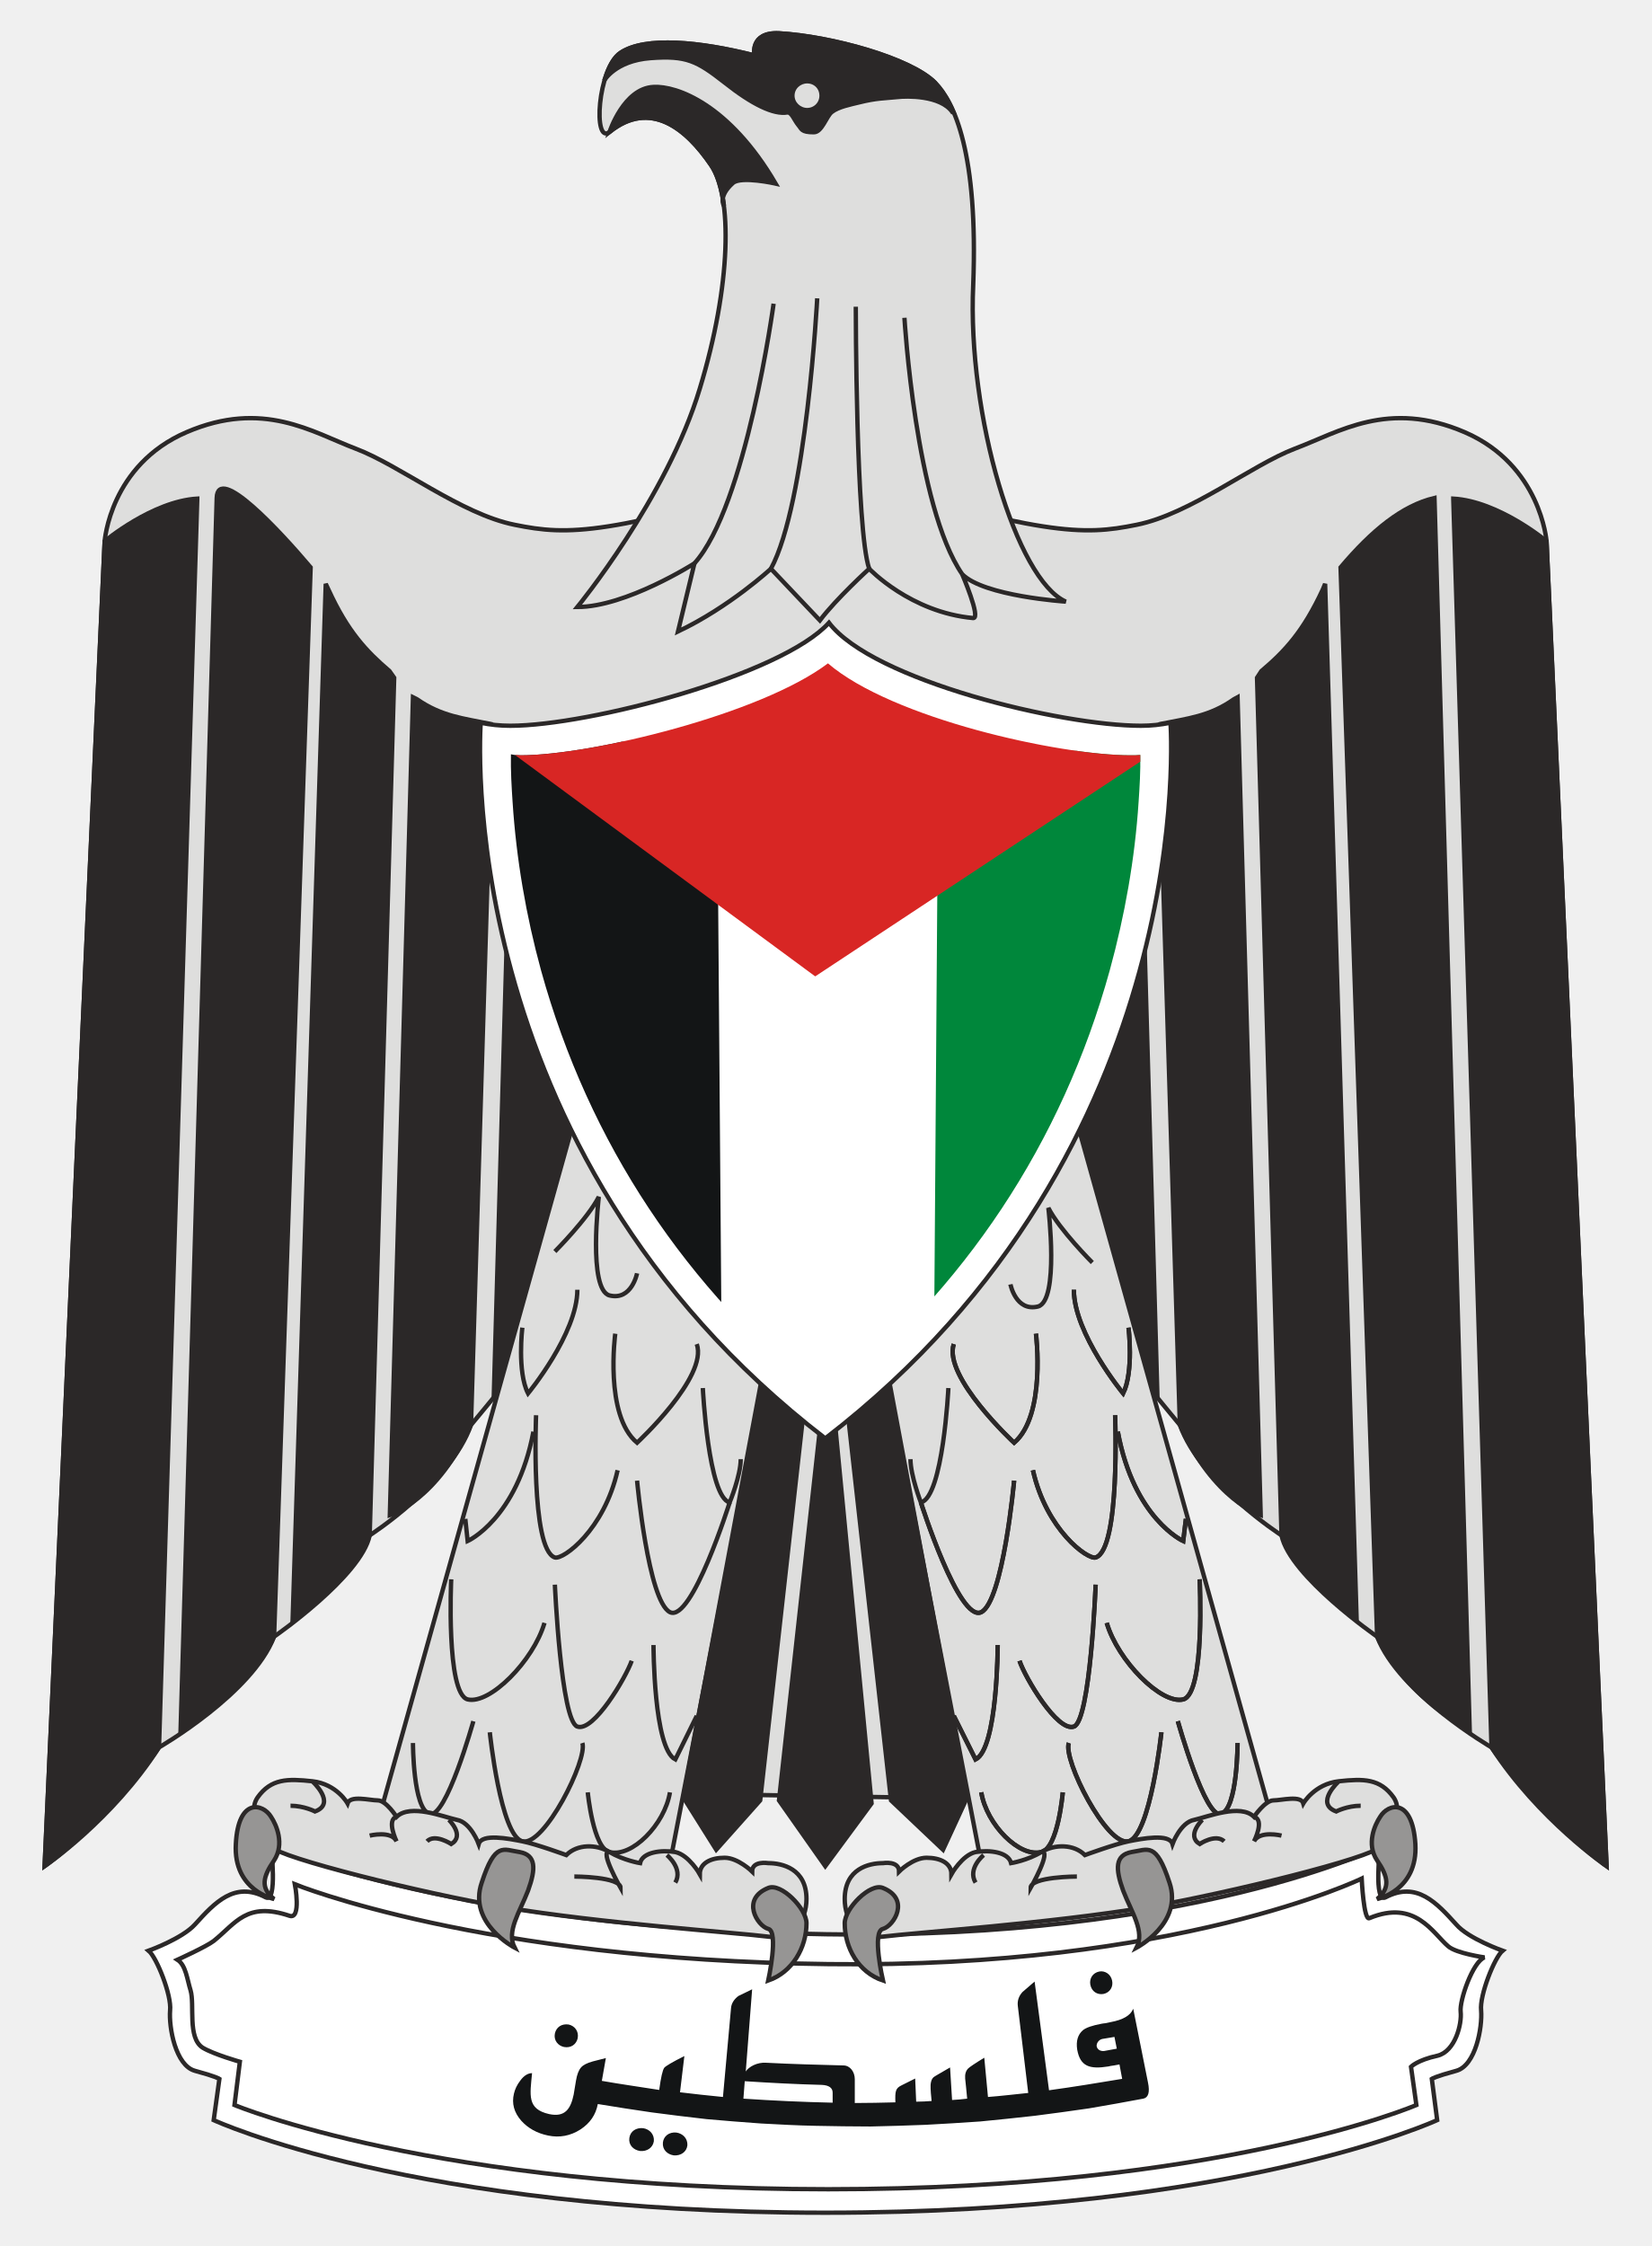
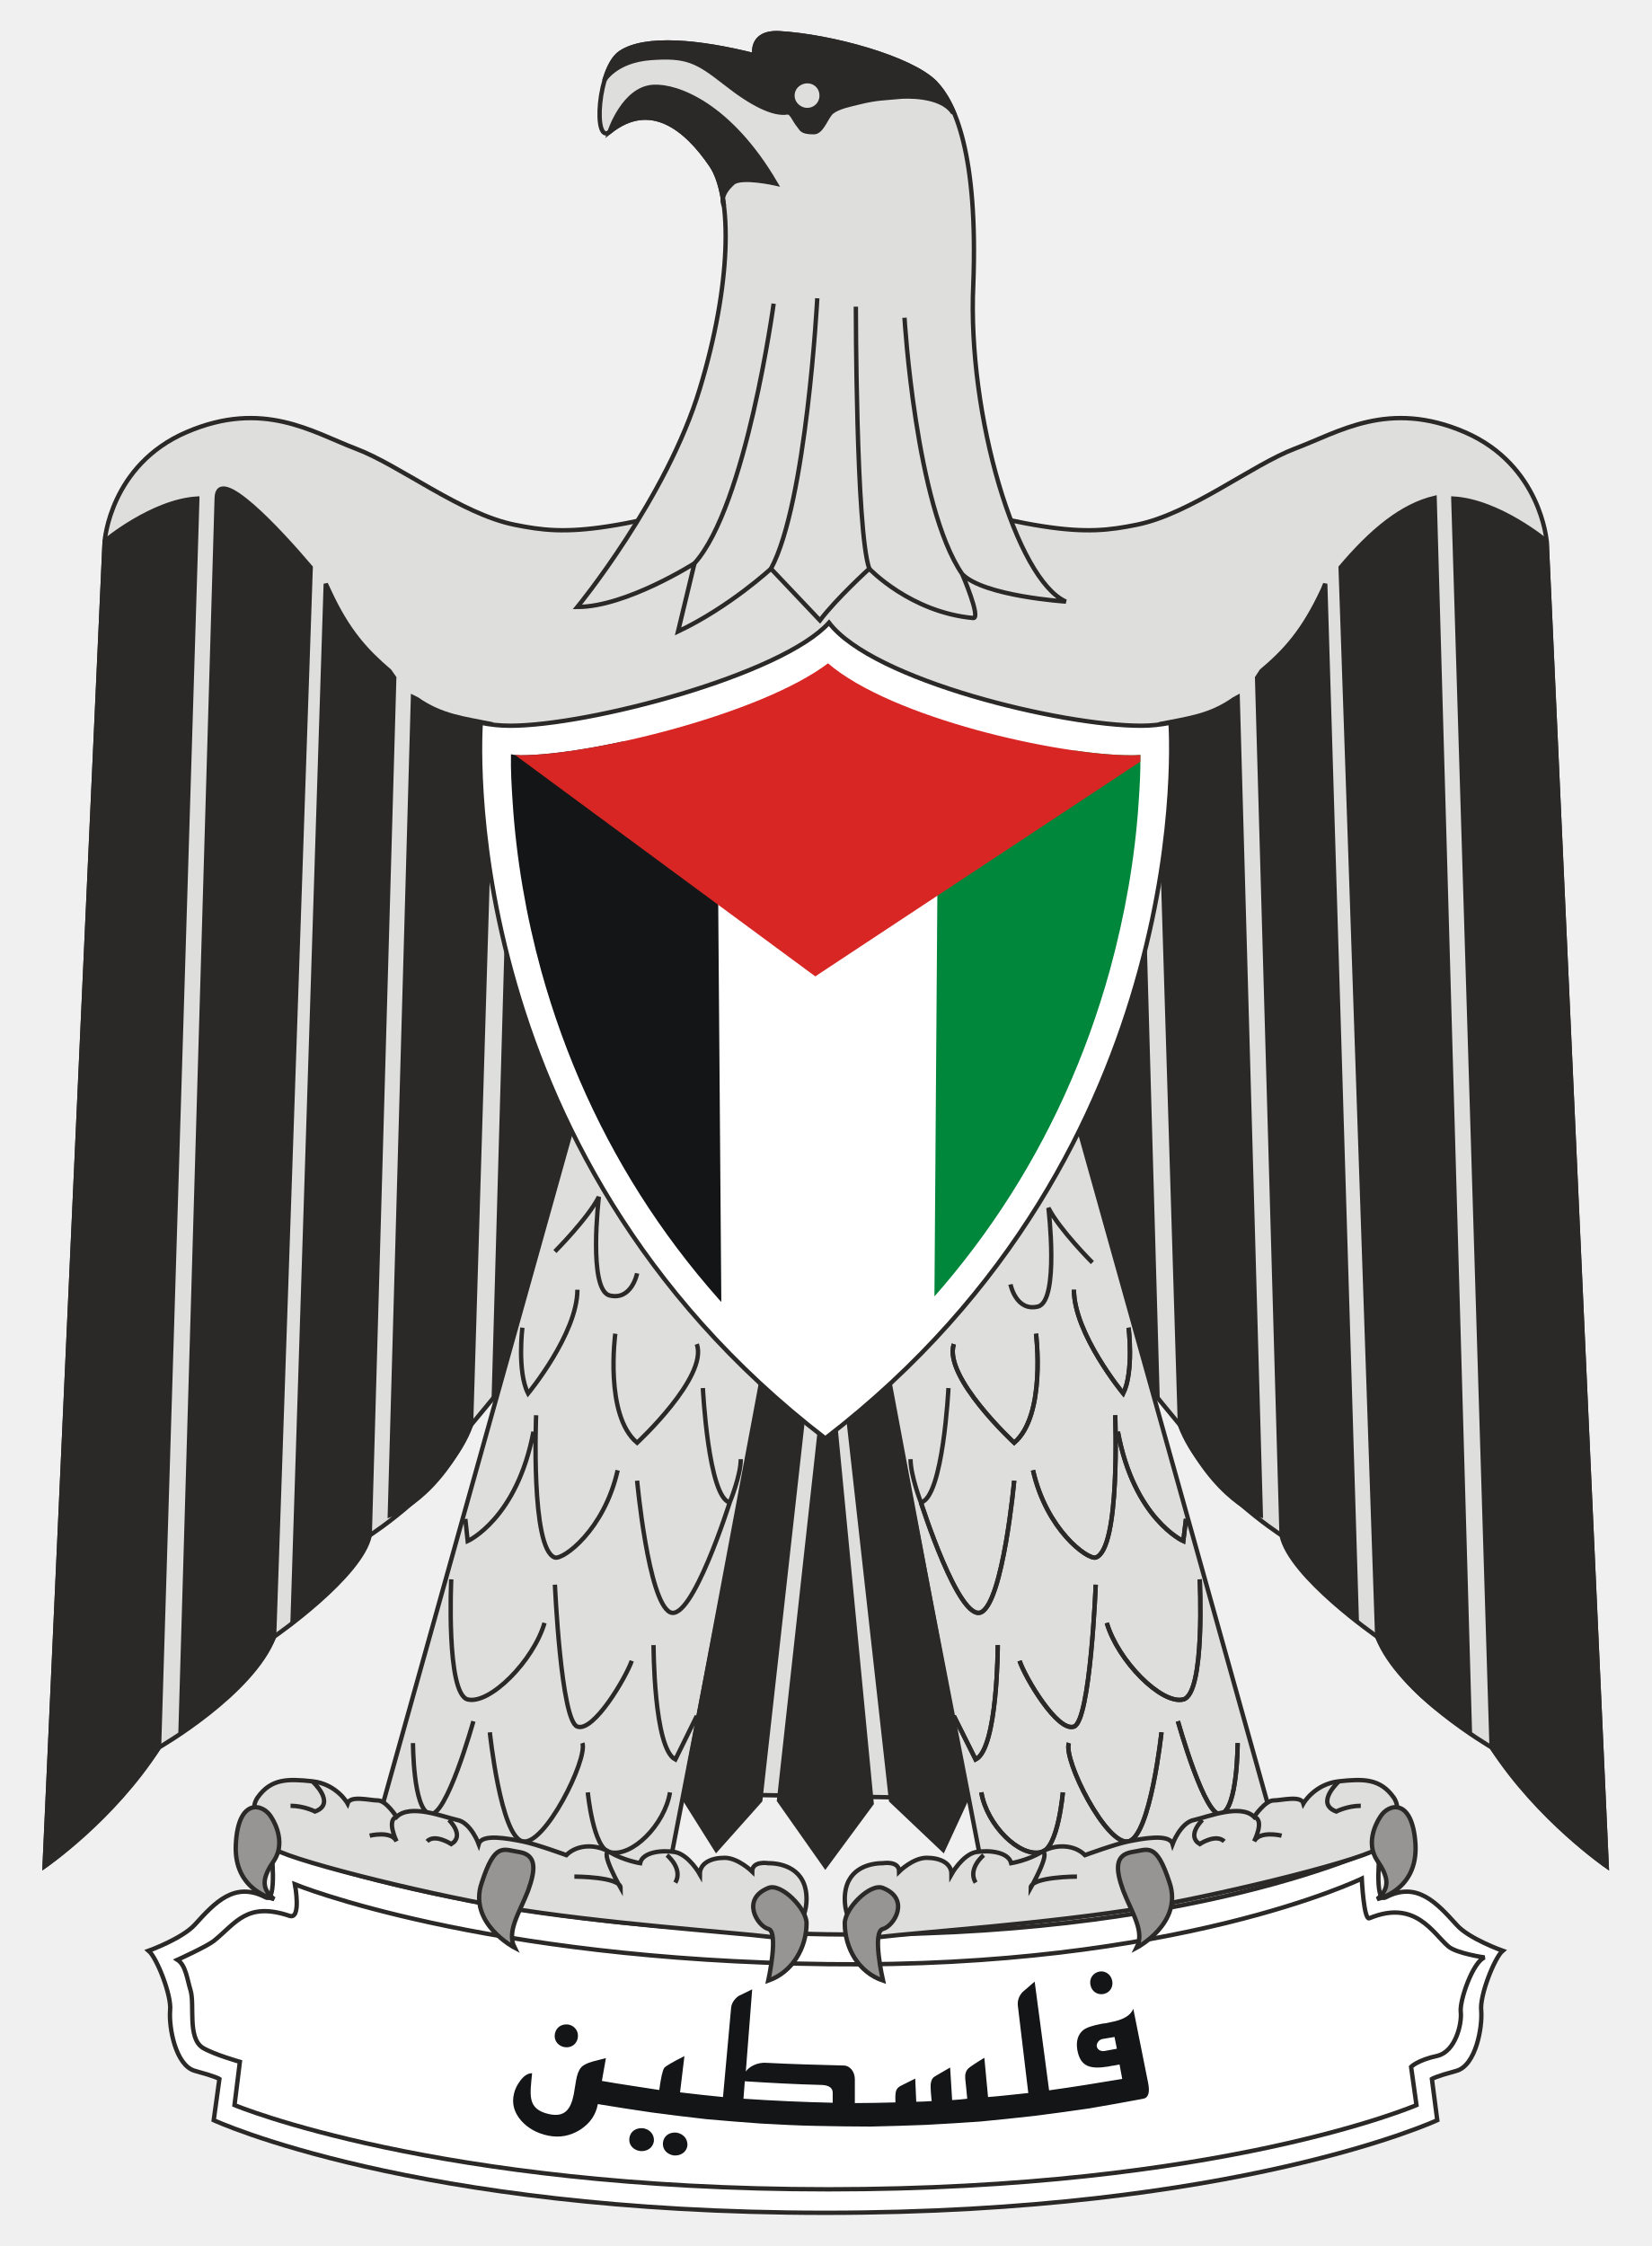
- <svg xmlns="http://www.w3.org/2000/svg" xml:space="preserve" width="4.921in" height="6.693in" style="shape-rendering:geometricPrecision; text-rendering:geometricPrecision; image-rendering:optimizeQuality; fill-rule:evenodd" viewBox="0 0 4922 6692">
+ <svg xmlns="http://www.w3.org/2000/svg" width="472.441" height="642.519" viewBox="0 0 4922 6692" shape-rendering="geometricPrecision" text-rendering="geometricPrecision" image-rendering="optimizeQuality" fill-rule="evenodd">
  <defs>
-     <style type="text/css">
-    
-     .str0 {stroke:#2B2828;stroke-width:13}
-     .fil3 {fill:none}
-     .fil4 {fill:#969594}
-     .fil0 {fill:#DEDEDD}
-     .fil2 {fill:#FFFFFF}
-     .fil7 {fill:#00873B}
-     .fil6 {fill:#131516}
-     .fil1 {fill:#2B2828}
-     .fil8 {fill:#D82624}
-     .fil5 {fill:#FFFFFF}
-    
-   </style>
+     <style>.str0{stroke:#2b2828;stroke-width:13}.fil3{fill:none}.fil4{fill:#969594}.fil0{fill:#dededd}.fil2{fill:#fff}.fil6{fill:#131516}.fil1{fill:#2b2828}</style>
  </defs>
  <g id="Layer_x0020_1">
+     <defs>
+       <clipPath id="id0">
+         <path d="M3399 2249c-9 1-19 1-29 1-214 0-711-110-902-274-201 152-706 274-916 274-10 0-20-1-29-3-1 48 2 98 5 143 11 169 40 338 85 502 142 513 432 949 847 1280 416-331 706-768 848-1281 45-164 75-333 86-502 3-44 6-93 5-140z" />
+       </clipPath>
+     </defs>
+     <path class="fil0 str0" d="M2022 5345l830 14-248-1277-270-8-312 1271z" />
+     <path class="fil0 str0" d="M3201 3843c49 82 316 403 316 403 63 175 303 329 303 329 25 122 285 302 285 302 65 170 341 330 341 330 156 223 343 354 343 354l-179-3949s-17-227-244-325c-228-98-375 0-506 49-129 49-312 195-472 227-162 33-276 33-928-162-650 195-764 195-926 162-160-32-343-178-474-227-129-49-276-147-504-49s-244 325-244 325L133 5561s187-131 341-354c0 0 278-160 343-330 0 0 260-180 285-302 0 0 240-154 302-329 0 0 268-321 317-403h1480z" />
+     <path class="fil1 str0" d="M4446 5207c140 216 343 354 343 354l-179-3949s-142-119-278-127v2l114 3720zM3996 1690c93-110 183-184 280-207l105 3671s-178-82-276-277l-109-3187zM3820 4575l-73-2556 13-20c70-59 125-118 183-243l7-17c31 1030 63 2057 94 3088-79-73-153-120-224-252zM3517 4245l-64-2079 5-9c83-17 148-23 220-74l11-6 69 2438s-141-45-241-270zM3450 4156l-53-1859-4-9c-130 67-346 25-346 25l154 1530c49 97 249 313 249 313zM474 5207c-138 216-341 354-341 354l179-3949s142-119 276-127v2L474 5207zM926 1690c-93-110-277-308-280-207-36 1227-72 2453-108 3681 110-80 232-190 279-287l109-3187zM1102 4575l73-2556-14-20c-69-59-125-118-182-243l-8-17-99 3095c84-71 148-114 230-259zM1404 4245l63-2079-3-9c-83-17-148-23-221-74l-12-6-69 2438s143-45 242-270zM1472 4156l53-1859 4-9c130 67 346 25 346 25l-154 1530c-49 97-249 313-249 313z" />
+     <path class="fil2 str0" d="M2460 6594c1229 0 1824-276 1824-276l-16-123s10-7 73-24c58-16 78-130 74-180-5-45 40-158 64-178 0 0-102-36-138-78-59-65-118-130-211-81-36 19-16-151-16-151s-560 277-1651 261-1655-261-1655-261 20 170-16 151c-93-49-152 16-211 81-38 42-138 78-138 78 24 20 69 133 64 178-4 50 16 164 74 180 63 17 73 24 73 24l-17 123s594 276 1823 276z" />
+     <path class="fil0 str0" d="M3168 3192l619 2213s-488 180-862 147l-309-1596 552-764z" />
+     <path class="fil3 str0" d="M3364 3956s16 131-16 196c0 0-147-178-147-309m163 113z" />
+     <path class="fil3 str0" d="M3364 3956s16 131-16 196c0 0-147-178-147-309m163 113zM3088 3974s31 243-65 325c0 0-212-196-180-294m245-31z" />
+     <path class="fil3 str0" d="M3088 3974s31 243-65 325c0 0-212-196-180-294m245-31z" />
+     <path class="fil2 str0" d="M2469 6524c1171 0 1753-251 1753-251l-16-114s19-20 79-33c53-13 73-95 69-131-4-33 36-149 71-162 0 0-84-12-108-33-46-39-98-141-235-84-17 9-23-118-23-118s-550 268-1589 255c-1039-12-1591-238-1591-238s20 106-16 94c-128-43-160 22-226 75-22 17-108 56-108 56 25 16 29 59 39 91 13 44-10 141 36 171 33 20 111 42 111 42l-16 129s599 251 1770 251z" />
+     <path class="fil3 str0" d="M2827 4136s-16 325-82 341c0 0-31-80-31-129m113-212zM3535 4526l-8 66s-147-66-195-326m203 260z" />
+     <path class="fil3 str0" d="M3535 4526l-8 66s-147-66-195-326m203 260zM3079 4381c40 178 163 267 187 260 74-24 58-424 58-424m-245 164z" />
+     <path class="fil3 str0" d="M3079 4381c40 178 163 267 187 260 74-24 58-424 58-424m-245 164zM3023 4412s-33 359-98 392c-66 32-180-327-180-327m278-65z" />
+     <path class="fil3 str0" d="M3023 4412s-33 359-98 392c-66 32-180-327-180-327m278-65zM3266 4722s-16 407-65 423c-49 17-146-147-162-196m227-227z" />
+     <path class="fil3 str0" d="M3266 4722s-16 407-65 423c-49 17-146-147-162-196m227-227zM2974 4902s0 308-66 341l-65-130m131-211z" />
+     <path class="fil3 str0" d="M2974 4902s0 308-66 341l-65-130m131-211zM3689 5194s0 196-49 211c-47 18-129-276-129-276m178 65z" />
+     <path class="fil3 str0" d="M3689 5194s0 196-49 211c-47 18-129-276-129-276m178 65zM3462 5162s-33 308-98 325c-65 16-196-244-178-293m276-32z" />
+     <path class="fil3 str0" d="M3462 5162s-33 308-98 325c-65 16-196-244-178-293m276-32zM3168 5341s-14 167-64 178c-65 17-163-81-179-178m243 0z" />
+     <path class="fil3 str0" d="M3168 5341s-14 167-64 178c-65 17-163-81-179-178m243 0zM3576 4706s17 341-49 358c-65 16-195-115-228-228m277-130z" />
+     <path class="fil3 str0" d="M3576 4706s17 341-49 358c-65 16-195-115-228-228m277-130z" />
+     <path class="fil0 str0" d="M4154 5356c33 48-16 114-40 147-25 33-449 138-692 180-295 49-685 75-799 89-65 8-105-49-105-113 0-91 73-107 114-107 0 0 48-8 48 25 0 0 41-41 82-41s74 16 74 49c0 0 32-57 72-66 42-7 98 0 106 33 0 0 49-8 90-33 40-24 97-24 130 9 0 0 90-33 130-41s122-24 131 8c0 0 24-65 65-72 40-9 138-49 178-9 0 0 33-49 58-49 24 0 82-16 89 9 0 0 33-58 106-66 74-8 123-8 163 48z" />
+     <path class="fil4 str0" d="M4114 5414c-16 24-42 81-9 130 33 48 40 82 0 115 0 0 122-25 114-164-9-139-81-121-105-81zM3373 5519c-49 9-49 49-25 115 25 65 65 121 40 170 0 0 139-73 98-194-40-123-64-98-113-91zM2632 5626c-38-16-114 61-114 105 0 73 40 146 114 171 0 0-34-147 0-154 33-9 82-89 0-122z" />
+     <path class="fil3 str0" d="M3991 5308s-73 66-8 90c0 0 33-17 73-17m-65-73zM3820 5470s-65-16-82 17c0 0 33-64 0-73m82 56zM3584 5423s-49 47-8 72c0 0 48-32 73-8m-65-64zM3210 5592s-138 0-138 34c0 0 65-114 32-107m106 73zM2932 5528s-49 40-24 82m24-82z" />
+     <path class="fil0 str0" d="M1752 3192l-619 2213s490 180 864 147l309-1596-554-764z" />
+     <path class="fil3 str0" d="M1654 3729s98-98 131-163c0 0-33 277 32 294 66 16 82-66 82-66m-245-65zM1557 3956s-16 131 17 196c0 0 147-178 147-309m-164 113zM1834 3974s-33 243 65 325c0 0 212-196 178-294m-243-31zM2095 4136s16 325 80 341c0 0 33-80 33-129m-113-212zM1387 4526l7 66s147-66 196-326m-203 260zM1841 4381c-40 178-162 267-187 260-73-24-56-424-56-424m243 164zM1899 4412s33 359 98 392c65 32 178-327 178-327m-276-65zM1654 4722s18 407 67 423c49 17 145-147 162-196m-229-227zM1948 4902s0 308 65 341l64-130m-129-211zM1231 5194s0 196 49 211c49 18 131-276 131-276m-180 65zM1460 5162s32 308 97 325c66 16 195-244 179-293m-276-32zM1752 5341s16 167 65 178c66 17 164-81 180-178m-245 0zM1345 4706s-16 341 49 358c66 16 196-115 229-228m-278-130z" />
+     <path class="fil0 str0" d="M768 5356c-33 48 16 114 40 147 25 33 448 138 692 180 295 49 685 75 798 89 64 8 106-49 106-113 0-91-73-107-114-107 0 0-48-8-48 25 0 0-42-41-82-41-41 0-74 16-74 49 0 0-32-57-73-66-41-7-98 0-105 33 0 0-49-8-91-33-40-24-96-24-129 9 0 0-90-33-131-41s-121-24-130 8c0 0-24-65-65-72-41-9-138-49-180-9 0 0-31-49-56-49-24 0-82-16-90 9 0 0-32-58-105-66-74-8-123-8-163 48z" />
+     <path class="fil4 str0" d="M808 5414c16 24 41 81 9 130-33 48-42 82 0 115 0 0-122-25-114-164 7-139 81-121 105-81zM1549 5519c49 9 49 49 25 115-25 65-65 121-40 170 0 0-140-73-98-194 40-123 64-98 113-91zM2290 5626c38-16 114 61 114 105 0 73-42 146-114 171 0 0 32-147 0-154-33-9-82-89 0-122z" />
+     <path class="fil3 str0" d="M931 5308s73 66 8 90c0 0-33-17-73-17m65-73zM1102 5470s65-16 80 17c0 0-31-64 0-73m-80 56zM1338 5423s49 47 7 72c0 0-49-32-72-8m65-64zM1712 5592s138 0 138 34c0 0-65-114-33-107m-105 73zM1988 5528s49 40 25 82m-25-82z" />
    <g>
-       <defs>
-         <clipPath id="id0">
-           <path d="M3399 2249c-9,1 -19,1 -29,1 -214,0 -711,-110 -902,-274 -201,152 -706,274 -916,274 -10,0 -20,-1 -29,-3 -1,48 2,98 5,143 11,169 40,338 85,502 142,513 432,949 847,1280 416,-331 706,-768 848,-1281 45,-164 75,-333 86,-502 3,-44 6,-93 5,-140z" />
-         </clipPath>
-       </defs>
-       <path class="fil0 str0" d="M2022 5345l830 14 -248 -1277 -270 -8 -312 1271z" />
-       <path class="fil0 str0" d="M3201 3843c49,82 316,403 316,403 63,175 303,329 303,329 25,122 285,302 285,302 65,170 341,330 341,330 156,223 343,354 343,354l-179 -3949c0,0 -17,-227 -244,-325 -228,-98 -375,0 -506,49 -129,49 -312,195 -472,227 -162,33 -276,33 -928,-162 -650,195 -764,195 -926,162 -160,-32 -343,-178 -474,-227 -129,-49 -276,-147 -504,-49 -228,98 -244,325 -244,325l-179 3949c0,0 187,-131 341,-354 0,0 278,-160 343,-330 0,0 260,-180 285,-302 0,0 240,-154 302,-329 0,0 268,-321 317,-403l1480 0z" />
-       <path class="fil1 str0" d="M4446 5207c140,216 343,354 343,354l-179 -3949c0,0 -142,-119 -278,-127l0 2 114 3720 0 0z" />
-       <path class="fil1 str0" d="M3996 1690c93,-110 183,-184 280,-207l105 3671c0,0 -178,-82 -276,-277l-109 -3187z" />
-       <path class="fil1 str0" d="M3820 4575l-73 -2556 13 -20c70,-59 125,-118 183,-243l7 -17c31,1030 63,2057 94,3088 -79,-73 -153,-120 -224,-252z" />
-       <path class="fil1 str0" d="M3517 4245l-64 -2079 5 -9c83,-17 148,-23 220,-74l11 -6 69 2438c0,0 -141,-45 -241,-270z" />
-       <path class="fil1 str0" d="M3450 4156l-53 -1859 -4 -9c-130,67 -346,25 -346,25l154 1530c49,97 249,313 249,313z" />
-       <g>
-         <path class="fil1 str0" d="M474 5207c-138,216 -341,354 -341,354l179 -3949c0,0 142,-119 276,-127l0 2 -114 3720 0 0z" />
-         <path class="fil1 str0" d="M926 1690c-93,-110 -277,-308 -280,-207 -36,1227 -72,2453 -108,3681 110,-80 232,-190 279,-287l109 -3187z" />
-         <path class="fil1 str0" d="M1102 4575l73 -2556 -14 -20c-69,-59 -125,-118 -182,-243l-8 -17 -99 3095c84,-71 148,-114 230,-259z" />
-         <path class="fil1 str0" d="M1404 4245l63 -2079 -3 -9c-83,-17 -148,-23 -221,-74l-12 -6 -69 2438c0,0 143,-45 242,-270z" />
-         <path class="fil1 str0" d="M1472 4156l53 -1859 4 -9c130,67 346,25 346,25l-154 1530c-49,97 -249,313 -249,313z" />
-       </g>
-       <path class="fil2 str0" d="M2460 6594c1229,0 1824,-276 1824,-276l-16 -123c0,0 10,-7 73,-24 58,-16 78,-130 74,-180 -5,-45 40,-158 64,-178 0,0 -102,-36 -138,-78 -59,-65 -118,-130 -211,-81 -36,19 -16,-151 -16,-151 0,0 -560,277 -1651,261 -1091,-16 -1655,-261 -1655,-261 0,0 20,170 -16,151 -93,-49 -152,16 -211,81 -38,42 -138,78 -138,78 24,20 69,133 64,178 -4,50 16,164 74,180 63,17 73,24 73,24l-17 123c0,0 594,276 1823,276z" />
-       <path class="fil0 str0" d="M3168 3192l619 2213c0,0 -488,180 -862,147l-309 -1596 552 -764z" />
-       <path class="fil3 str0" d="M3364 3956c0,0 16,131 -16,196 0,0 -147,-178 -147,-309m163 113z" />
-       <path class="fil3 str0" d="M3364 3956c0,0 16,131 -16,196 0,0 -147,-178 -147,-309m163 113z" />
-       <path class="fil3 str0" d="M3088 3974c0,0 31,243 -65,325 0,0 -212,-196 -180,-294m245 -31z" />
-       <path class="fil3 str0" d="M3088 3974c0,0 31,243 -65,325 0,0 -212,-196 -180,-294m245 -31z" />
-       <path class="fil2 str0" d="M2469 6524c1171,0 1753,-251 1753,-251l-16 -114c0,0 19,-20 79,-33 53,-13 73,-95 69,-131 -4,-33 36,-149 71,-162 0,0 -84,-12 -108,-33 -46,-39 -98,-141 -235,-84 -17,9 -23,-118 -23,-118 0,0 -550,268 -1589,255 -1039,-12 -1591,-238 -1591,-238 0,0 20,106 -16,94 -128,-43 -160,22 -226,75 -22,17 -108,56 -108,56 25,16 29,59 39,91 13,44 -10,141 36,171 33,20 111,42 111,42l-16 129c0,0 599,251 1770,251z" />
-       <path class="fil3 str0" d="M2827 4136c0,0 -16,325 -82,341 0,0 -31,-80 -31,-129m113 -212z" />
-       <path class="fil3 str0" d="M3535 4526l-8 66c0,0 -147,-66 -195,-326m203 260z" />
-       <path class="fil3 str0" d="M3535 4526l-8 66c0,0 -147,-66 -195,-326m203 260z" />
-       <path class="fil3 str0" d="M3079 4381c40,178 163,267 187,260 74,-24 58,-424 58,-424m-245 164z" />
-       <path class="fil3 str0" d="M3079 4381c40,178 163,267 187,260 74,-24 58,-424 58,-424m-245 164z" />
-       <path class="fil3 str0" d="M3023 4412c0,0 -33,359 -98,392 -66,32 -180,-327 -180,-327m278 -65z" />
-       <path class="fil3 str0" d="M3023 4412c0,0 -33,359 -98,392 -66,32 -180,-327 -180,-327m278 -65z" />
-       <path class="fil3 str0" d="M3266 4722c0,0 -16,407 -65,423 -49,17 -146,-147 -162,-196m227 -227z" />
-       <path class="fil3 str0" d="M3266 4722c0,0 -16,407 -65,423 -49,17 -146,-147 -162,-196m227 -227z" />
-       <path class="fil3 str0" d="M2974 4902c0,0 0,308 -66,341l-65 -130m131 -211z" />
-       <path class="fil3 str0" d="M2974 4902c0,0 0,308 -66,341l-65 -130m131 -211z" />
-       <path class="fil3 str0" d="M3689 5194c0,0 0,196 -49,211 -47,18 -129,-276 -129,-276m178 65z" />
-       <path class="fil3 str0" d="M3689 5194c0,0 0,196 -49,211 -47,18 -129,-276 -129,-276m178 65z" />
-       <path class="fil3 str0" d="M3462 5162c0,0 -33,308 -98,325 -65,16 -196,-244 -178,-293m276 -32z" />
-       <path class="fil3 str0" d="M3462 5162c0,0 -33,308 -98,325 -65,16 -196,-244 -178,-293m276 -32z" />
-       <path class="fil3 str0" d="M3168 5341c0,0 -14,167 -64,178 -65,17 -163,-81 -179,-178m243 0z" />
-       <path class="fil3 str0" d="M3168 5341c0,0 -14,167 -64,178 -65,17 -163,-81 -179,-178m243 0z" />
-       <path class="fil3 str0" d="M3576 4706c0,0 17,341 -49,358 -65,16 -195,-115 -228,-228m277 -130z" />
-       <path class="fil3 str0" d="M3576 4706c0,0 17,341 -49,358 -65,16 -195,-115 -228,-228m277 -130z" />
-       <g>
-         <path class="fil0 str0" d="M4154 5356c33,48 -16,114 -40,147 -25,33 -449,138 -692,180 -295,49 -685,75 -799,89 -65,8 -105,-49 -105,-113 0,-91 73,-107 114,-107 0,0 48,-8 48,25 0,0 41,-41 82,-41 41,0 74,16 74,49 0,0 32,-57 72,-66 42,-7 98,0 106,33 0,0 49,-8 90,-33 40,-24 97,-24 130,9 0,0 90,-33 130,-41 40,-8 122,-24 131,8 0,0 24,-65 65,-72 40,-9 138,-49 178,-9 0,0 33,-49 58,-49 24,0 82,-16 89,9 0,0 33,-58 106,-66 74,-8 123,-8 163,48z" />
-         <path class="fil4 str0" d="M4114 5414c-16,24 -42,81 -9,130 33,48 40,82 0,115 0,0 122,-25 114,-164 -9,-139 -81,-121 -105,-81z" />
-         <path class="fil4 str0" d="M3373 5519c-49,9 -49,49 -25,115 25,65 65,121 40,170 0,0 139,-73 98,-194 -40,-123 -64,-98 -113,-91z" />
-         <path class="fil4 str0" d="M2632 5626c-38,-16 -114,61 -114,105 0,73 40,146 114,171 0,0 -34,-147 0,-154 33,-9 82,-89 0,-122z" />
-       </g>
-       <g>
-         <path class="fil3 str0" d="M3991 5308c0,0 -73,66 -8,90 0,0 33,-17 73,-17m-65 -73z" />
-         <path class="fil3 str0" d="M3820 5470c0,0 -65,-16 -82,17 0,0 33,-64 0,-73m82 56z" />
-         <path class="fil3 str0" d="M3584 5423c0,0 -49,47 -8,72 0,0 48,-32 73,-8m-65 -64z" />
-         <path class="fil3 str0" d="M3210 5592c0,0 -138,0 -138,34 0,0 65,-114 32,-107m106 73z" />
-         <path class="fil3 str0" d="M2932 5528c0,0 -49,40 -24,82m24 -82z" />
-       </g>
-       <path class="fil0 str0" d="M1752 3192l-619 2213c0,0 490,180 864,147l309 -1596 -554 -764z" />
-       <path class="fil3 str0" d="M1654 3729c0,0 98,-98 131,-163 0,0 -33,277 32,294 66,16 82,-66 82,-66m-245 -65z" />
-       <path class="fil3 str0" d="M1557 3956c0,0 -16,131 17,196 0,0 147,-178 147,-309m-164 113z" />
-       <path class="fil3 str0" d="M1834 3974c0,0 -33,243 65,325 0,0 212,-196 178,-294m-243 -31z" />
-       <path class="fil3 str0" d="M2095 4136c0,0 16,325 80,341 0,0 33,-80 33,-129m-113 -212z" />
-       <path class="fil3 str0" d="M1387 4526l7 66c0,0 147,-66 196,-326m-203 260z" />
-       <path class="fil3 str0" d="M1841 4381c-40,178 -162,267 -187,260 -73,-24 -56,-424 -56,-424m243 164z" />
-       <path class="fil3 str0" d="M1899 4412c0,0 33,359 98,392 65,32 178,-327 178,-327m-276 -65z" />
-       <path class="fil3 str0" d="M1654 4722c0,0 18,407 67,423 49,17 145,-147 162,-196m-229 -227z" />
-       <path class="fil3 str0" d="M1948 4902c0,0 0,308 65,341l64 -130m-129 -211z" />
-       <path class="fil3 str0" d="M1231 5194c0,0 0,196 49,211 49,18 131,-276 131,-276m-180 65z" />
-       <path class="fil3 str0" d="M1460 5162c0,0 32,308 97,325 66,16 195,-244 179,-293m-276 -32z" />
-       <path class="fil3 str0" d="M1752 5341c0,0 16,167 65,178 66,17 164,-81 180,-178m-245 0z" />
-       <path class="fil3 str0" d="M1345 4706c0,0 -16,341 49,358 66,16 196,-115 229,-228m-278 -130z" />
-       <path class="fil0 str0" d="M768 5356c-33,48 16,114 40,147 25,33 448,138 692,180 295,49 685,75 798,89 64,8 106,-49 106,-113 0,-91 -73,-107 -114,-107 0,0 -48,-8 -48,25 0,0 -42,-41 -82,-41 -41,0 -74,16 -74,49 0,0 -32,-57 -73,-66 -41,-7 -98,0 -105,33 0,0 -49,-8 -91,-33 -40,-24 -96,-24 -129,9 0,0 -90,-33 -131,-41 -41,-8 -121,-24 -130,8 0,0 -24,-65 -65,-72 -41,-9 -138,-49 -180,-9 0,0 -31,-49 -56,-49 -24,0 -82,-16 -90,9 0,0 -32,-58 -105,-66 -74,-8 -123,-8 -163,48z" />
-       <path class="fil4 str0" d="M808 5414c16,24 41,81 9,130 -33,48 -42,82 0,115 0,0 -122,-25 -114,-164 7,-139 81,-121 105,-81z" />
-       <path class="fil4 str0" d="M1549 5519c49,9 49,49 25,115 -25,65 -65,121 -40,170 0,0 -140,-73 -98,-194 40,-123 64,-98 113,-91z" />
-       <path class="fil4 str0" d="M2290 5626c38,-16 114,61 114,105 0,73 -42,146 -114,171 0,0 32,-147 0,-154 -33,-9 -82,-89 0,-122z" />
-       <g>
-         <path class="fil3 str0" d="M931 5308c0,0 73,66 8,90 0,0 -33,-17 -73,-17m65 -73z" />
-         <path class="fil3 str0" d="M1102 5470c0,0 65,-16 80,17 0,0 -31,-64 0,-73m-80 56z" />
-         <path class="fil3 str0" d="M1338 5423c0,0 49,47 7,72 0,0 -49,-32 -72,-8m65 -64z" />
-         <path class="fil3 str0" d="M1712 5592c0,0 138,0 138,34 0,0 -65,-114 -33,-107m-105 73z" />
-         <path class="fil3 str0" d="M1988 5528c0,0 49,40 25,82m-25 -82z" />
-       </g>
-       <g>
-         <path class="fil1 str0" d="M2273 4096l-236 1260 98 156 131 -147 130 -1164 -49 -89 -74 -16z" />
-         <path class="fil1 str0" d="M2647 4096l236 1260 -72 156 -155 -147 -130 -1164 49 -89 72 -16z" />
-         <path class="fil1 str0" d="M2322 5365l138 196 138 -187 -129 -1341 -147 1332z" />
-       </g>
-       <path class="fil0 str0" d="M2901 1841c24,1 -33,-131 -33,-131 64,66 309,82 309,82 -147,-65 -294,-554 -276,-944 15,-392 -56,-545 -114,-603 -73,-73 -309,-138 -465,-147 -88,-4 -73,66 -73,66 -163,-41 -325,-57 -399,-8 -69,46 -83,276 -33,236 122,-98 229,-9 302,98 65,93 61,358 -33,667 -98,326 -365,651 -365,651 145,0 349,-130 349,-130l-49 203c154,-73 277,-187 277,-187l146 154c49,-65 147,-154 147,-154 0,0 123,130 310,147z" />
-       <path class="fil3 str0" d="M2306 904c0,0 -82,603 -236,774m236 -774z" />
-       <path class="fil3 str0" d="M2436 888c0,0 -32,610 -138,806m138 -806z" />
-       <path class="fil3 str0" d="M2551 913c0,0 0,667 40,781m-40 -781z" />
-       <path class="fil3 str0" d="M2696 946c0,0 33,561 172,764m-172 -764z" />
-       <path class="fil1 str0" d="M2158 612c-7,-53 -20,-95 -39,-122 -73,-107 -180,-196 -302,-98 0,0 42,-130 131,-134 69,-4 226,52 364,288 0,0 -102,-23 -127,-2 -46,41 -27,68 -27,68z" />
-       <path class="fil1 str0" d="M1804 232c10,-33 26,-63 46,-76 74,-49 236,-33 399,8 0,0 -15,-70 73,-66 156,9 392,74 465,147 17,19 37,46 55,88l-3 0c-36,-51 -138,-48 -163,-45 -39,4 -63,3 -115,16 -24,6 -62,13 -82,29 -16,13 -29,60 -53,60 -39,0 -36,-10 -46,-21 -13,-16 -20,-39 -33,-38 -41,7 -105,-24 -187,-89 -83,-65 -114,-81 -221,-73 -105,8 -138,67 -138,67l3 -7z" />
-       <path class="fil0 str0" d="M2406 327c24,0 43,-19 43,-43 0,-25 -19,-43 -43,-43 -23,0 -44,18 -44,43 0,24 21,43 44,43z" />
-       <path class="fil3 str0" d="M3256 3762c0,0 -98,-98 -131,-163 0,0 33,277 -31,294 -66,16 -82,-66 -82,-66m244 -65z" />
-       <path class="fil2 str0" d="M2460 4286c1125,-865 1029,-2133 1029,-2133 -30,6 -58,9 -88,9 -236,0 -799,-135 -930,-307 -141,156 -716,307 -950,307 -30,0 -60,-3 -88,-9 0,0 -98,1268 1027,2133z" />
-       <path class="fil5" d="M3399 2249c-9,1 -19,1 -29,1 -214,0 -711,-110 -902,-274 -201,152 -706,274 -916,274 -10,0 -20,-1 -29,-3 -1,48 2,98 5,143 11,169 40,338 85,502 142,513 432,949 847,1280 416,-331 706,-768 848,-1281 45,-164 75,-333 86,-502 3,-44 6,-93 5,-140z" />
-       <g style="clip-path:url(#id0)">
-         <g>
-           <path class="fil6" d="M2151 4007c0,0 -715,-942 -669,-1797l655 -1 14 1798z" />
-           <path class="fil7" d="M2784 4030c0,0 714,-941 668,-1796l-655 7 -13 1789z" />
-           <path class="fil8" d="M1482 2210c0,0 605,-37 948,-323 0,0 657,422 1022,347l-1022 675 -948 -699z" />
-         </g>
-       </g>
-       <path class="fil3" d="M3399 2249c-9,1 -19,1 -29,1 -214,0 -711,-110 -902,-274 -201,152 -706,274 -916,274 -10,0 -20,-1 -29,-3 -1,48 2,98 5,143 11,169 40,338 85,502 142,513 432,949 847,1280 416,-331 706,-768 848,-1281 45,-164 75,-333 86,-502 3,-44 6,-93 5,-140z" />
-       <g>
-         <path class="fil6" d="M3277 5875c-20,4 -30,21 -27,39 4,21 21,31 39,28 20,-4 30,-22 26,-40 -4,-19 -21,-30 -38,-27z" />
-         <path class="fil6" d="M3211 6108c9,50 37,59 93,50 3,-1 9,-2 17,-3 5,-1 10,-2 16,-3l8 43c-72,12 -145,24 -218,34l-43 -324 -36 31c-11,12 -16,26 -14,42l31 259c-40,4 -80,9 -120,12l-11 -117c-28,17 -44,28 -48,32 -7,7 -10,17 -9,30 1,11 4,35 6,60 -15,2 -29,3 -45,4l-6 -97c-31,18 -47,27 -49,29 -7,6 -10,18 -9,34 0,5 1,17 3,37 -15,1 -30,2 -46,2l-3 -69 -40 20c-19,9 -20,18 -19,51 -40,1 -81,2 -121,2l0 -71c0,-22 -14,-41 -34,-41 -77,-2 -153,-4 -230,-8 -27,-2 -52,12 -61,26l19 -245c-27,13 -40,20 -41,20 -13,10 -21,22 -22,37l-24 264c-43,-4 -85,-9 -128,-14l13 -108c-36,18 -56,30 -60,35 -5,7 -10,29 -15,66 -57,-9 -114,-17 -171,-27l12 -68 -39 10c-18,5 -29,11 -35,18 -7,8 -12,21 -15,39 -1,4 -6,38 -7,42 -9,43 -26,68 -73,58 -67,-15 -57,-57 -51,-122 -12,0 -24,7 -35,22 -10,13 -16,26 -19,39 -7,29 0,56 22,81 20,22 46,37 80,44 34,7 66,1 96,-18 29,-19 46,-44 52,-76 53,9 107,17 161,25 54,7 108,14 163,20 54,5 108,9 162,13 55,3 109,6 164,7 54,1 109,2 163,2 55,-1 109,-3 164,-5 54,-3 108,-6 163,-10 54,-5 108,-11 163,-17 54,-7 107,-14 161,-22 54,-9 108,-19 162,-29 15,-3 20,-19 14,-48l-44 -220c-8,20 -30,33 -68,40 -5,1 -10,2 -14,3 -7,1 -11,1 -14,2 -26,5 -44,11 -54,19 -15,13 -21,32 -17,58zm58 -10c-1,-10 7,-20 17,-22 12,-2 24,-4 36,-6l7 35 -38 7c-12,1 -20,-5 -22,-14zm-787 168c-89,-2 -177,-6 -266,-12l4 -52c77,5 153,9 230,11 21,1 32,9 32,23l0 30z" />
-         <path class="fil6" d="M1695 6033c-21,-3 -37,8 -41,27 -4,20 9,36 27,40 21,4 37,-8 41,-26 4,-21 -9,-37 -27,-41z" />
-         <path class="fil6" d="M2016 6355c-22,-2 -38,11 -40,30 -2,21 13,35 32,38 22,2 39,-11 41,-30 1,-20 -13,-35 -33,-38z" />
-         <path class="fil6" d="M1917 6342c-21,-2 -38,9 -41,29 -3,21 12,36 32,39 21,2 38,-10 41,-29 2,-20 -12,-36 -32,-39z" />
-       </g>
+       <path class="fil1 str0" d="M2273 4096l-236 1260 98 156 131-147 130-1164-49-89-74-16zM2647 4096l236 1260-72 156-155-147-130-1164 49-89 72-16zM2322 5365l138 196 138-187-129-1341-147 1332z" />
+     </g>
+     <path class="fil0 str0" d="M2901 1841c24 1-33-131-33-131 64 66 309 82 309 82-147-65-294-554-276-944 15-392-56-545-114-603-73-73-309-138-465-147-88-4-73 66-73 66-163-41-325-57-399-8-69 46-83 276-33 236 122-98 229-9 302 98 65 93 61 358-33 667-98 326-365 651-365 651 145 0 349-130 349-130l-49 203c154-73 277-187 277-187l146 154c49-65 147-154 147-154s123 130 310 147z" />
+     <path class="fil3 str0" d="M2306 904s-82 603-236 774m236-774zM2436 888s-32 610-138 806m138-806zM2551 913s0 667 40 781m-40-781zM2696 946s33 561 172 764m-172-764z" />
+     <path class="fil1 str0" d="M2158 612c-7-53-20-95-39-122-73-107-180-196-302-98 0 0 42-130 131-134 69-4 226 52 364 288 0 0-102-23-127-2-46 41-27 68-27 68z" />
+     <path class="fil1 str0" d="M1804 232c10-33 26-63 46-76 74-49 236-33 399 8 0 0-15-70 73-66 156 9 392 74 465 147 17 19 37 46 55 88h-3c-36-51-138-48-163-45-39 4-63 3-115 16-24 6-62 13-82 29-16 13-29 60-53 60-39 0-36-10-46-21-13-16-20-39-33-38-41 7-105-24-187-89-83-65-114-81-221-73-105 8-138 67-138 67l3-7z" />
+     <path class="fil0 str0" d="M2406 327c24 0 43-19 43-43 0-25-19-43-43-43-23 0-44 18-44 43 0 24 21 43 44 43z" />
+     <path class="fil3 str0" d="M3256 3762s-98-98-131-163c0 0 33 277-31 294-66 16-82-66-82-66m244-65z" />
+     <path class="fil2 str0" d="M2460 4286c1125-865 1029-2133 1029-2133-30 6-58 9-88 9-236 0-799-135-930-307-141 156-716 307-950 307-30 0-60-3-88-9 0 0-98 1268 1027 2133z" />
+     <path d="M3399 2249c-9 1-19 1-29 1-214 0-711-110-902-274-201 152-706 274-916 274-10 0-20-1-29-3-1 48 2 98 5 143 11 169 40 338 85 502 142 513 432 949 847 1280 416-331 706-768 848-1281 45-164 75-333 86-502 3-44 6-93 5-140z" fill="#fff" />
+     <g clip-path="url(#id0)">
+       <path class="fil6" d="M2151 4007s-715-942-669-1797l655-1 14 1798z" />
+       <path d="M2784 4030s714-941 668-1796l-655 7-13 1789z" fill="#00873b" />
+       <path d="M1482 2210s605-37 948-323c0 0 657 422 1022 347l-1022 675-948-699z" fill="#d82624" />
+     </g>
+     <path class="fil3" d="M3399 2249c-9 1-19 1-29 1-214 0-711-110-902-274-201 152-706 274-916 274-10 0-20-1-29-3-1 48 2 98 5 143 11 169 40 338 85 502 142 513 432 949 847 1280 416-331 706-768 848-1281 45-164 75-333 86-502 3-44 6-93 5-140z" />
+     <g>
+       <path class="fil6" d="M3277 5875c-20 4-30 21-27 39 4 21 21 31 39 28 20-4 30-22 26-40-4-19-21-30-38-27zM3211 6108c9 50 37 59 93 50 3-1 9-2 17-3 5-1 10-2 16-3l8 43c-72 12-145 24-218 34l-43-324-36 31c-11 12-16 26-14 42l31 259c-40 4-80 9-120 12l-11-117c-28 17-44 28-48 32-7 7-10 17-9 30 1 11 4 35 6 60-15 2-29 3-45 4l-6-97c-31 18-47 27-49 29-7 6-10 18-9 34 0 5 1 17 3 37-15 1-30 2-46 2l-3-69-40 20c-19 9-20 18-19 51-40 1-81 2-121 2v-71c0-22-14-41-34-41-77-2-153-4-230-8-27-2-52 12-61 26l19-245c-27 13-40 20-41 20-13 10-21 22-22 37l-24 264c-43-4-85-9-128-14l13-108c-36 18-56 30-60 35-5 7-10 29-15 66-57-9-114-17-171-27l12-68-39 10c-18 5-29 11-35 18-7 8-12 21-15 39-1 4-6 38-7 42-9 43-26 68-73 58-67-15-57-57-51-122-12 0-24 7-35 22-10 13-16 26-19 39-7 29 0 56 22 81 20 22 46 37 80 44s66 1 96-18c29-19 46-44 52-76 53 9 107 17 161 25 54 7 108 14 163 20 54 5 108 9 162 13 55 3 109 6 164 7 54 1 109 2 163 2 55-1 109-3 164-5 54-3 108-6 163-10 54-5 108-11 163-17 54-7 107-14 161-22 54-9 108-19 162-29 15-3 20-19 14-48l-44-220c-8 20-30 33-68 40-5 1-10 2-14 3-7 1-11 1-14 2-26 5-44 11-54 19-15 13-21 32-17 58zm58-10c-1-10 7-20 17-22l36-6 7 35-38 7c-12 1-20-5-22-14zm-787 168c-89-2-177-6-266-12l4-52c77 5 153 9 230 11 21 1 32 9 32 23v30zM1695 6033c-21-3-37 8-41 27-4 20 9 36 27 40 21 4 37-8 41-26 4-21-9-37-27-41z" />
+       <path class="fil6" d="M2016 6355c-22-2-38 11-40 30-2 21 13 35 32 38 22 2 39-11 41-30 1-20-13-35-33-38zM1917 6342c-21-2-38 9-41 29-3 21 12 36 32 39 21 2 38-10 41-29 2-20-12-36-32-39z" />
    </g>
  </g>
</svg>
